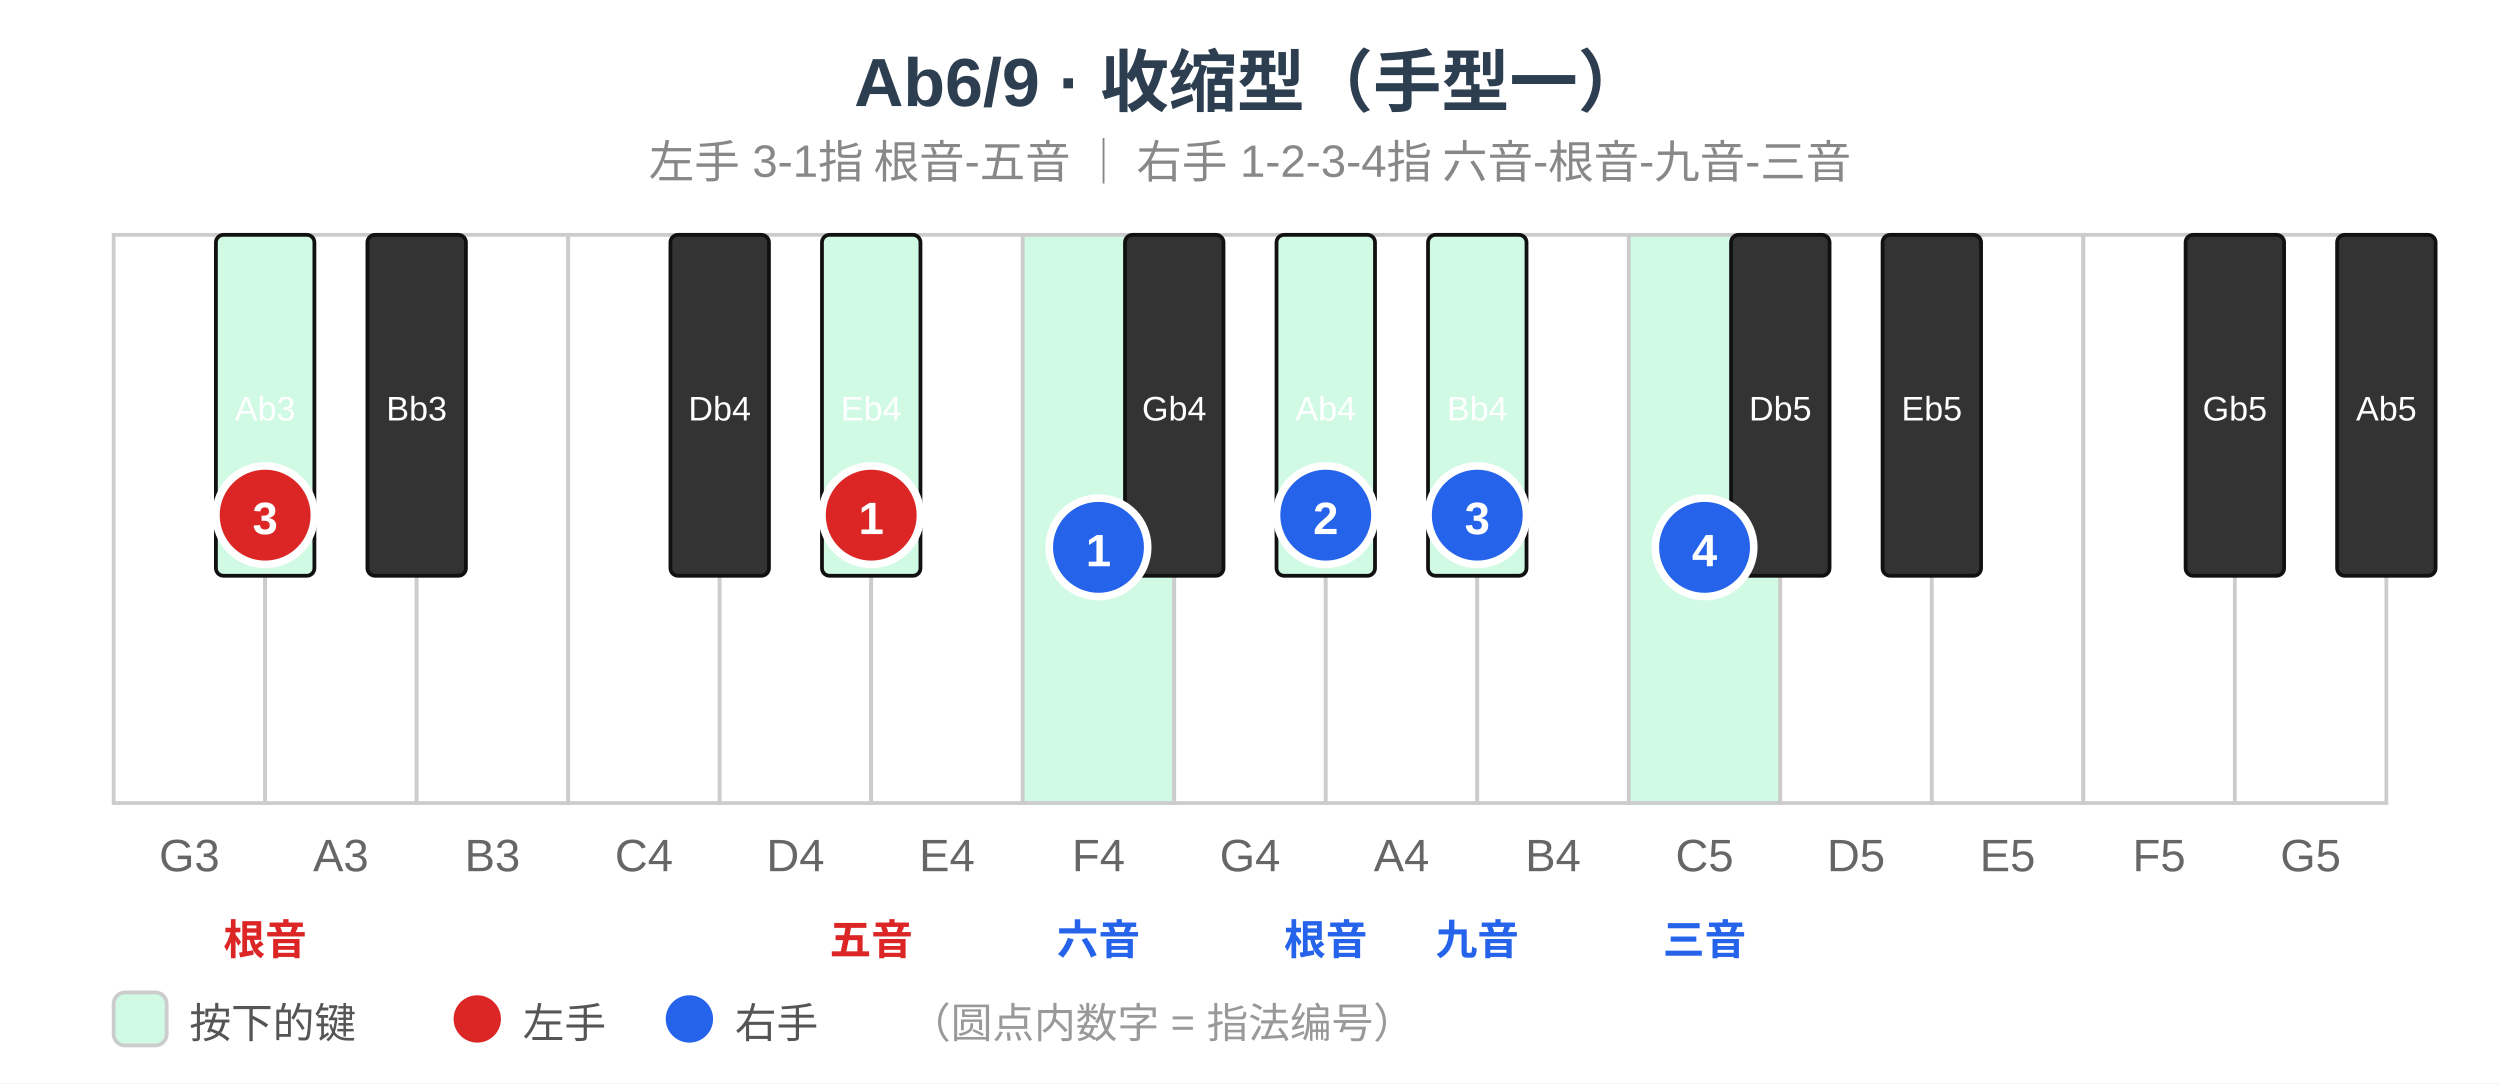
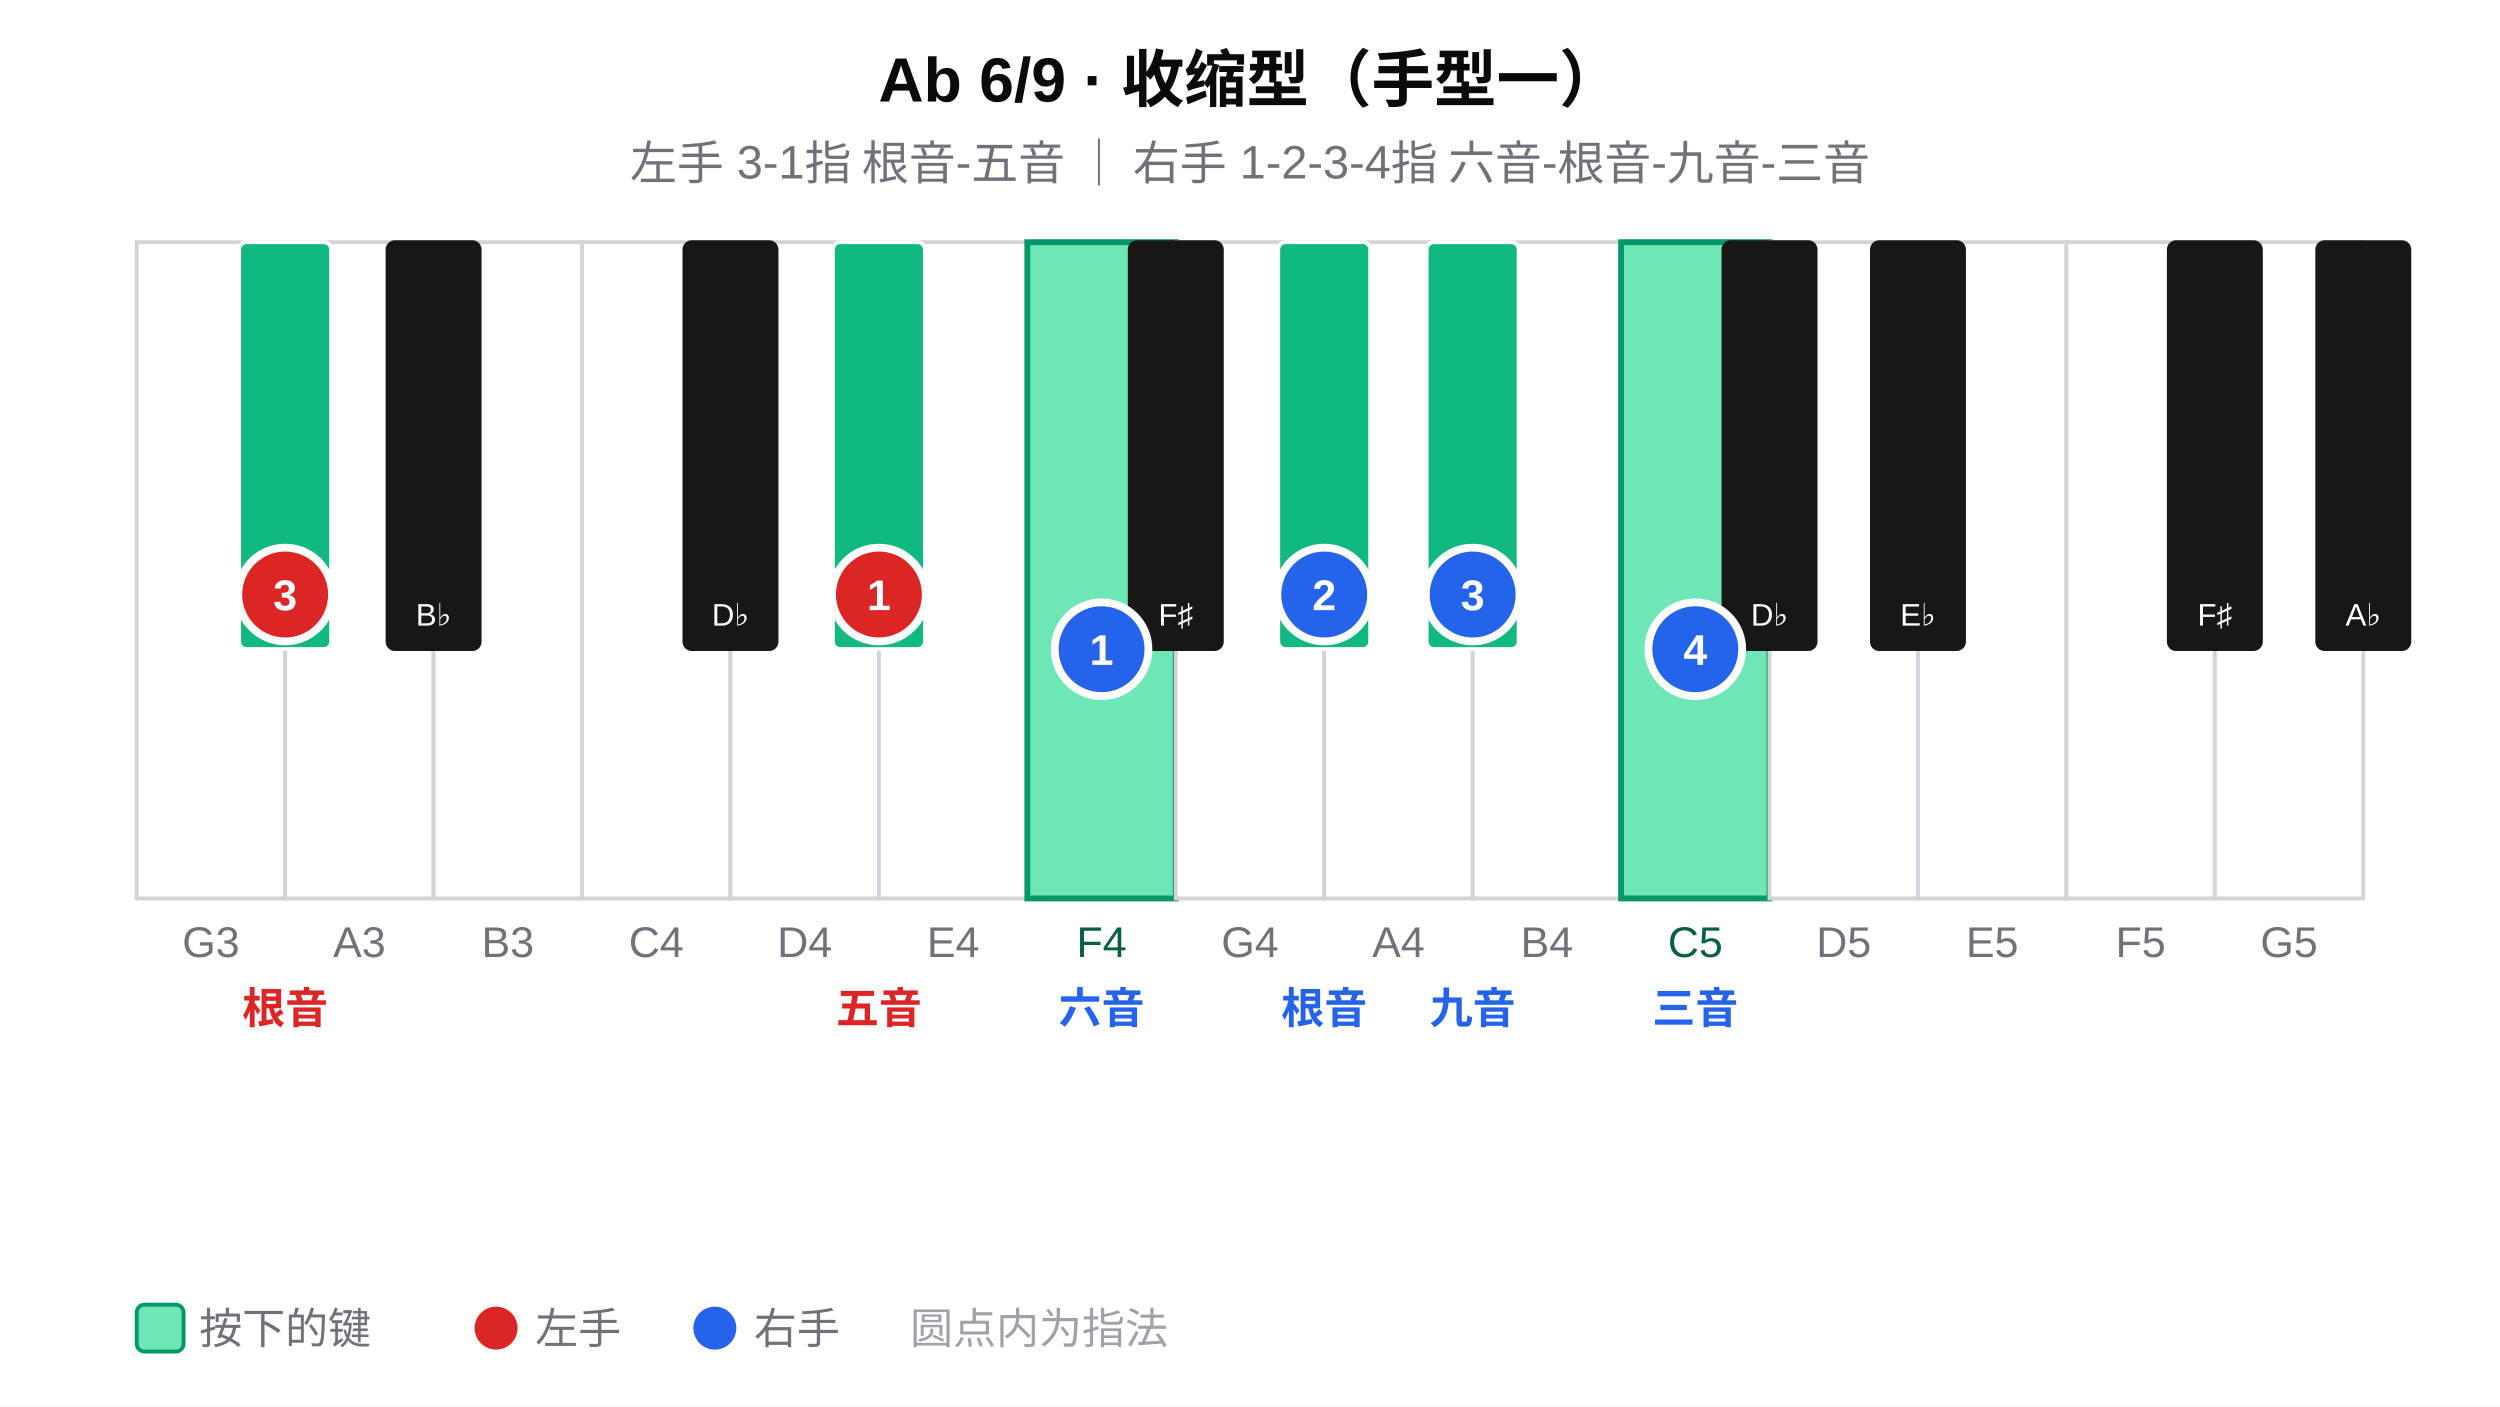
- <svg xmlns="http://www.w3.org/2000/svg" viewBox="0 0 660 286" width="660" height="286">
-   <rect width="660" height="286" fill="#ffffff" />
-   <text x="330.0" y="28" text-anchor="middle" font-family="Arial,sans-serif" font-size="18" font-weight="bold" fill="#2c3e50">Ab6/9 · 收缩型（手型一）</text>
-   <text x="330.0" y="47" text-anchor="middle" font-family="Arial,sans-serif" font-size="12" fill="#888">左手 3-1指 根音-五音 ｜ 右手 1-2-3-4指 六音-根音-九音-三音</text>
-   <rect x="30.0" y="62" width="40" height="150" fill="white" stroke="#ccc" stroke-width="1" />
-   <text x="50.0" y="230" text-anchor="middle" font-family="Arial,sans-serif" font-size="12" fill="#666">G3</text>
-   <rect x="70.0" y="62" width="40" height="150" fill="white" stroke="#ccc" stroke-width="1" />
-   <text x="90.0" y="230" text-anchor="middle" font-family="Arial,sans-serif" font-size="12" fill="#666">A3</text>
-   <rect x="110.0" y="62" width="40" height="150" fill="white" stroke="#ccc" stroke-width="1" />
-   <text x="130.0" y="230" text-anchor="middle" font-family="Arial,sans-serif" font-size="12" fill="#666">B3</text>
-   <rect x="150.0" y="62" width="40" height="150" fill="white" stroke="#ccc" stroke-width="1" />
-   <text x="170.0" y="230" text-anchor="middle" font-family="Arial,sans-serif" font-size="12" fill="#666">C4</text>
-   <rect x="190.0" y="62" width="40" height="150" fill="white" stroke="#ccc" stroke-width="1" />
-   <text x="210.0" y="230" text-anchor="middle" font-family="Arial,sans-serif" font-size="12" fill="#666">D4</text>
-   <rect x="230.0" y="62" width="40" height="150" fill="white" stroke="#ccc" stroke-width="1" />
-   <text x="250.0" y="230" text-anchor="middle" font-family="Arial,sans-serif" font-size="12" fill="#666">E4</text>
-   <rect x="270.0" y="62" width="40" height="150" fill="#d1fae5" stroke="#ccc" stroke-width="1" />
-   <text x="290.0" y="230" text-anchor="middle" font-family="Arial,sans-serif" font-size="12" fill="#666">F4</text>
-   <rect x="310.0" y="62" width="40" height="150" fill="white" stroke="#ccc" stroke-width="1" />
-   <text x="330.0" y="230" text-anchor="middle" font-family="Arial,sans-serif" font-size="12" fill="#666">G4</text>
-   <rect x="350.0" y="62" width="40" height="150" fill="white" stroke="#ccc" stroke-width="1" />
-   <text x="370.0" y="230" text-anchor="middle" font-family="Arial,sans-serif" font-size="12" fill="#666">A4</text>
-   <rect x="390.0" y="62" width="40" height="150" fill="white" stroke="#ccc" stroke-width="1" />
-   <text x="410.0" y="230" text-anchor="middle" font-family="Arial,sans-serif" font-size="12" fill="#666">B4</text>
-   <rect x="430.0" y="62" width="40" height="150" fill="#d1fae5" stroke="#ccc" stroke-width="1" />
-   <text x="450.0" y="230" text-anchor="middle" font-family="Arial,sans-serif" font-size="12" fill="#666">C5</text>
-   <rect x="470.0" y="62" width="40" height="150" fill="white" stroke="#ccc" stroke-width="1" />
-   <text x="490.0" y="230" text-anchor="middle" font-family="Arial,sans-serif" font-size="12" fill="#666">D5</text>
-   <rect x="510.0" y="62" width="40" height="150" fill="white" stroke="#ccc" stroke-width="1" />
-   <text x="530.0" y="230" text-anchor="middle" font-family="Arial,sans-serif" font-size="12" fill="#666">E5</text>
-   <rect x="550.0" y="62" width="40" height="150" fill="white" stroke="#ccc" stroke-width="1" />
-   <text x="570.0" y="230" text-anchor="middle" font-family="Arial,sans-serif" font-size="12" fill="#666">F5</text>
-   <rect x="590.0" y="62" width="40" height="150" fill="white" stroke="#ccc" stroke-width="1" />
-   <text x="610.0" y="230" text-anchor="middle" font-family="Arial,sans-serif" font-size="12" fill="#666">G5</text>
-   <rect x="57.0" y="62" width="26" height="90" fill="#d1fae5" stroke="#111" stroke-width="1" rx="2" />
-   <text x="70.0" y="111.0" text-anchor="middle" font-family="Arial,sans-serif" font-size="9" fill="#fff">Ab3</text>
-   <rect x="97.0" y="62" width="26" height="90" fill="#333" stroke="#111" stroke-width="1" rx="2" />
-   <text x="110.0" y="111.0" text-anchor="middle" font-family="Arial,sans-serif" font-size="9" fill="#fff">Bb3</text>
-   <rect x="177.0" y="62" width="26" height="90" fill="#333" stroke="#111" stroke-width="1" rx="2" />
-   <text x="190.0" y="111.0" text-anchor="middle" font-family="Arial,sans-serif" font-size="9" fill="#fff">Db4</text>
-   <rect x="217.0" y="62" width="26" height="90" fill="#d1fae5" stroke="#111" stroke-width="1" rx="2" />
-   <text x="230.0" y="111.0" text-anchor="middle" font-family="Arial,sans-serif" font-size="9" fill="#fff">Eb4</text>
-   <rect x="297.0" y="62" width="26" height="90" fill="#333" stroke="#111" stroke-width="1" rx="2" />
-   <text x="310.0" y="111.0" text-anchor="middle" font-family="Arial,sans-serif" font-size="9" fill="#fff">Gb4</text>
-   <rect x="337.0" y="62" width="26" height="90" fill="#d1fae5" stroke="#111" stroke-width="1" rx="2" />
-   <text x="350.0" y="111.0" text-anchor="middle" font-family="Arial,sans-serif" font-size="9" fill="#fff">Ab4</text>
-   <rect x="377.0" y="62" width="26" height="90" fill="#d1fae5" stroke="#111" stroke-width="1" rx="2" />
-   <text x="390.0" y="111.0" text-anchor="middle" font-family="Arial,sans-serif" font-size="9" fill="#fff">Bb4</text>
-   <rect x="457.0" y="62" width="26" height="90" fill="#333" stroke="#111" stroke-width="1" rx="2" />
-   <text x="470.0" y="111.0" text-anchor="middle" font-family="Arial,sans-serif" font-size="9" fill="#fff">Db5</text>
-   <rect x="497.0" y="62" width="26" height="90" fill="#333" stroke="#111" stroke-width="1" rx="2" />
-   <text x="510.0" y="111.0" text-anchor="middle" font-family="Arial,sans-serif" font-size="9" fill="#fff">Eb5</text>
-   <rect x="577.0" y="62" width="26" height="90" fill="#333" stroke="#111" stroke-width="1" rx="2" />
-   <text x="590.0" y="111.0" text-anchor="middle" font-family="Arial,sans-serif" font-size="9" fill="#fff">Gb5</text>
-   <rect x="617.0" y="62" width="26" height="90" fill="#333" stroke="#111" stroke-width="1" rx="2" />
-   <text x="630.0" y="111.0" text-anchor="middle" font-family="Arial,sans-serif" font-size="9" fill="#fff">Ab5</text>
-   <circle cx="70.0" cy="136.0" r="13" fill="#dc2626" stroke="white" stroke-width="2" />
-   <text x="70.0" y="141.0" text-anchor="middle" font-family="Arial,sans-serif" font-size="12" font-weight="bold" fill="white">3</text>
-   <text x="70.0" y="252" text-anchor="middle" font-family="Arial,sans-serif" font-size="11" font-weight="bold" fill="#dc2626">根音</text>
-   <circle cx="230.0" cy="136.0" r="13" fill="#dc2626" stroke="white" stroke-width="2" />
-   <text x="230.0" y="141.0" text-anchor="middle" font-family="Arial,sans-serif" font-size="12" font-weight="bold" fill="white">1</text>
-   <text x="230.0" y="252" text-anchor="middle" font-family="Arial,sans-serif" font-size="11" font-weight="bold" fill="#dc2626">五音</text>
-   <circle cx="290.0" cy="144.5" r="13" fill="#2563eb" stroke="white" stroke-width="2" />
-   <text x="290.0" y="149.5" text-anchor="middle" font-family="Arial,sans-serif" font-size="12" font-weight="bold" fill="white">1</text>
-   <text x="290.0" y="252" text-anchor="middle" font-family="Arial,sans-serif" font-size="11" font-weight="bold" fill="#2563eb">六音</text>
-   <circle cx="350.0" cy="136.0" r="13" fill="#2563eb" stroke="white" stroke-width="2" />
-   <text x="350.0" y="141.0" text-anchor="middle" font-family="Arial,sans-serif" font-size="12" font-weight="bold" fill="white">2</text>
-   <text x="350.0" y="252" text-anchor="middle" font-family="Arial,sans-serif" font-size="11" font-weight="bold" fill="#2563eb">根音</text>
-   <circle cx="390.0" cy="136.0" r="13" fill="#2563eb" stroke="white" stroke-width="2" />
-   <text x="390.0" y="141.0" text-anchor="middle" font-family="Arial,sans-serif" font-size="12" font-weight="bold" fill="white">3</text>
-   <text x="390.0" y="252" text-anchor="middle" font-family="Arial,sans-serif" font-size="11" font-weight="bold" fill="#2563eb">九音</text>
-   <circle cx="450.0" cy="144.5" r="13" fill="#2563eb" stroke="white" stroke-width="2" />
-   <text x="450.0" y="149.5" text-anchor="middle" font-family="Arial,sans-serif" font-size="12" font-weight="bold" fill="white">4</text>
-   <text x="450.0" y="252" text-anchor="middle" font-family="Arial,sans-serif" font-size="11" font-weight="bold" fill="#2563eb">三音</text>
-   <rect x="30.0" y="262" width="14" height="14" rx="3" fill="#d1fae5" stroke="#ccc" stroke-width="1" />
-   <text x="50.0" y="274" font-family="Arial,sans-serif" font-size="11" fill="#555">按下的键</text>
-   <circle cx="126.0" cy="269" r="7" fill="#dc2626" stroke="white" stroke-width="1.5" />
-   <text x="138.0" y="274" font-family="Arial,sans-serif" font-size="11" fill="#555">左手</text>
-   <circle cx="182.0" cy="269" r="7" fill="#2563eb" stroke="white" stroke-width="1.5" />
-   <text x="194.0" y="274" font-family="Arial,sans-serif" font-size="11" fill="#555">右手</text>
-   <text x="240.0" y="274" font-family="Arial,sans-serif" font-size="11" fill="#999">（圆点内数字 = 指法编号）</text>
+ <svg xmlns="http://www.w3.org/2000/svg" viewBox="0 0 640 360" width="640" height="360">
+   <rect width="640" height="360" fill="#FFFFFF" />
+   <text x="320.0" y="26" text-anchor="middle" font-family="Arial, Helvetica, sans-serif" font-size="16" font-weight="bold" fill="#0A0A0A">Ab 6/9 · 收缩型（手型一）</text>
+   <text x="320.0" y="46" text-anchor="middle" font-family="Arial, Helvetica, sans-serif" font-size="12" fill="#71717A">左手 3-1指 根音-五音 ｜ 右手 1-2-3-4指 六音-根音-九音-三音</text>
+   <rect x="35.00" y="62.00" width="38.00" height="168.00" rx="0" ry="0" fill="#FFFFFF" stroke="#D4D4D8" stroke-width="1" />
+   <text x="54.00" y="245.00" text-anchor="middle" font-family="Arial, Helvetica, sans-serif" font-size="11" fill="#71717A">G3</text>
+   <rect x="73.00" y="62.00" width="38.00" height="168.00" rx="0" ry="0" fill="#FFFFFF" stroke="#D4D4D8" stroke-width="1" />
+   <text x="92.00" y="245.00" text-anchor="middle" font-family="Arial, Helvetica, sans-serif" font-size="11" fill="#71717A">A3</text>
+   <rect x="111.00" y="62.00" width="38.00" height="168.00" rx="0" ry="0" fill="#FFFFFF" stroke="#D4D4D8" stroke-width="1" />
+   <text x="130.00" y="245.00" text-anchor="middle" font-family="Arial, Helvetica, sans-serif" font-size="11" fill="#71717A">B3</text>
+   <rect x="149.00" y="62.00" width="38.00" height="168.00" rx="0" ry="0" fill="#FFFFFF" stroke="#D4D4D8" stroke-width="1" />
+   <text x="168.00" y="245.00" text-anchor="middle" font-family="Arial, Helvetica, sans-serif" font-size="11" fill="#71717A">C4</text>
+   <rect x="187.00" y="62.00" width="38.00" height="168.00" rx="0" ry="0" fill="#FFFFFF" stroke="#D4D4D8" stroke-width="1" />
+   <text x="206.00" y="245.00" text-anchor="middle" font-family="Arial, Helvetica, sans-serif" font-size="11" fill="#71717A">D4</text>
+   <rect x="225.00" y="62.00" width="38.00" height="168.00" rx="0" ry="0" fill="#FFFFFF" stroke="#D4D4D8" stroke-width="1" />
+   <text x="244.00" y="245.00" text-anchor="middle" font-family="Arial, Helvetica, sans-serif" font-size="11" fill="#71717A">E4</text>
+   <rect x="263.00" y="62.00" width="38.00" height="168.00" rx="0" ry="0" fill="#6EE7B7" stroke="#059669" stroke-width="1.5" />
+   <text x="282.00" y="245.00" text-anchor="middle" font-family="Arial, Helvetica, sans-serif" font-size="11" fill="#065F46">F4</text>
+   <rect x="301.00" y="62.00" width="38.00" height="168.00" rx="0" ry="0" fill="#FFFFFF" stroke="#D4D4D8" stroke-width="1" />
+   <text x="320.00" y="245.00" text-anchor="middle" font-family="Arial, Helvetica, sans-serif" font-size="11" fill="#71717A">G4</text>
+   <rect x="339.00" y="62.00" width="38.00" height="168.00" rx="0" ry="0" fill="#FFFFFF" stroke="#D4D4D8" stroke-width="1" />
+   <text x="358.00" y="245.00" text-anchor="middle" font-family="Arial, Helvetica, sans-serif" font-size="11" fill="#71717A">A4</text>
+   <rect x="377.00" y="62.00" width="38.00" height="168.00" rx="0" ry="0" fill="#FFFFFF" stroke="#D4D4D8" stroke-width="1" />
+   <text x="396.00" y="245.00" text-anchor="middle" font-family="Arial, Helvetica, sans-serif" font-size="11" fill="#71717A">B4</text>
+   <rect x="415.00" y="62.00" width="38.00" height="168.00" rx="0" ry="0" fill="#6EE7B7" stroke="#059669" stroke-width="1.5" />
+   <text x="434.00" y="245.00" text-anchor="middle" font-family="Arial, Helvetica, sans-serif" font-size="11" fill="#065F46">C5</text>
+   <rect x="453.00" y="62.00" width="38.00" height="168.00" rx="0" ry="0" fill="#FFFFFF" stroke="#D4D4D8" stroke-width="1" />
+   <text x="472.00" y="245.00" text-anchor="middle" font-family="Arial, Helvetica, sans-serif" font-size="11" fill="#71717A">D5</text>
+   <rect x="491.00" y="62.00" width="38.00" height="168.00" rx="0" ry="0" fill="#FFFFFF" stroke="#D4D4D8" stroke-width="1" />
+   <text x="510.00" y="245.00" text-anchor="middle" font-family="Arial, Helvetica, sans-serif" font-size="11" fill="#71717A">E5</text>
+   <rect x="529.00" y="62.00" width="38.00" height="168.00" rx="0" ry="0" fill="#FFFFFF" stroke="#D4D4D8" stroke-width="1" />
+   <text x="548.00" y="245.00" text-anchor="middle" font-family="Arial, Helvetica, sans-serif" font-size="11" fill="#71717A">F5</text>
+   <rect x="567.00" y="62.00" width="38.00" height="168.00" rx="0" ry="0" fill="#FFFFFF" stroke="#D4D4D8" stroke-width="1" />
+   <text x="586.00" y="245.00" text-anchor="middle" font-family="Arial, Helvetica, sans-serif" font-size="11" fill="#71717A">G5</text>
+   <rect x="61.22" y="62.00" width="23.56" height="104.16" rx="1.88" fill="#10B981" stroke="#FFFFFF" stroke-width="1" />
+   <text x="73.00" y="160.16" text-anchor="middle" font-family="Arial, Helvetica, sans-serif" font-size="8" fill="#FFFFFF">A♭</text>
+   <rect x="99.22" y="62.00" width="23.56" height="104.16" rx="1.88" fill="#171717" stroke="#171717" stroke-width="1" />
+   <text x="111.00" y="160.16" text-anchor="middle" font-family="Arial, Helvetica, sans-serif" font-size="8" fill="#FFFFFF">B♭</text>
+   <rect x="175.22" y="62.00" width="23.56" height="104.16" rx="1.88" fill="#171717" stroke="#171717" stroke-width="1" />
+   <text x="187.00" y="160.16" text-anchor="middle" font-family="Arial, Helvetica, sans-serif" font-size="8" fill="#FFFFFF">D♭</text>
+   <rect x="213.22" y="62.00" width="23.56" height="104.16" rx="1.88" fill="#10B981" stroke="#FFFFFF" stroke-width="1" />
+   <text x="225.00" y="160.16" text-anchor="middle" font-family="Arial, Helvetica, sans-serif" font-size="8" fill="#FFFFFF">E♭</text>
+   <rect x="289.22" y="62.00" width="23.56" height="104.16" rx="1.88" fill="#171717" stroke="#171717" stroke-width="1" />
+   <text x="301.00" y="160.16" text-anchor="middle" font-family="Arial, Helvetica, sans-serif" font-size="8" fill="#FFFFFF">F♯</text>
+   <rect x="327.22" y="62.00" width="23.56" height="104.16" rx="1.88" fill="#10B981" stroke="#FFFFFF" stroke-width="1" />
+   <text x="339.00" y="160.16" text-anchor="middle" font-family="Arial, Helvetica, sans-serif" font-size="8" fill="#FFFFFF">A♭</text>
+   <rect x="365.22" y="62.00" width="23.56" height="104.16" rx="1.88" fill="#10B981" stroke="#FFFFFF" stroke-width="1" />
+   <text x="377.00" y="160.16" text-anchor="middle" font-family="Arial, Helvetica, sans-serif" font-size="8" fill="#FFFFFF">B♭</text>
+   <rect x="441.22" y="62.00" width="23.56" height="104.16" rx="1.88" fill="#171717" stroke="#171717" stroke-width="1" />
+   <text x="453.00" y="160.16" text-anchor="middle" font-family="Arial, Helvetica, sans-serif" font-size="8" fill="#FFFFFF">D♭</text>
+   <rect x="479.22" y="62.00" width="23.56" height="104.16" rx="1.88" fill="#171717" stroke="#171717" stroke-width="1" />
+   <text x="491.00" y="160.16" text-anchor="middle" font-family="Arial, Helvetica, sans-serif" font-size="8" fill="#FFFFFF">E♭</text>
+   <rect x="555.22" y="62.00" width="23.56" height="104.16" rx="1.88" fill="#171717" stroke="#171717" stroke-width="1" />
+   <text x="567.00" y="160.16" text-anchor="middle" font-family="Arial, Helvetica, sans-serif" font-size="8" fill="#FFFFFF">F♯</text>
+   <rect x="593.22" y="62.00" width="23.56" height="104.16" rx="1.88" fill="#171717" stroke="#171717" stroke-width="1" />
+   <text x="605.00" y="160.16" text-anchor="middle" font-family="Arial, Helvetica, sans-serif" font-size="8" fill="#FFFFFF">A♭</text>
+   <circle cx="73.0" cy="152.2" r="12" fill="#DC2626" stroke="#FFFFFF" stroke-width="2" />
+   <text x="73.0" y="156.2" text-anchor="middle" font-family="Arial, Helvetica, sans-serif" font-size="11" font-weight="bold" fill="#FFFFFF">3</text>
+   <text x="73.0" y="262" text-anchor="middle" font-family="Arial, Helvetica, sans-serif" font-size="11" font-weight="bold" fill="#DC2626">根音</text>
+   <circle cx="225.0" cy="152.2" r="12" fill="#DC2626" stroke="#FFFFFF" stroke-width="2" />
+   <text x="225.0" y="156.2" text-anchor="middle" font-family="Arial, Helvetica, sans-serif" font-size="11" font-weight="bold" fill="#FFFFFF">1</text>
+   <text x="225.0" y="262" text-anchor="middle" font-family="Arial, Helvetica, sans-serif" font-size="11" font-weight="bold" fill="#DC2626">五音</text>
+   <circle cx="282.0" cy="166.2" r="12" fill="#2563EB" stroke="#FFFFFF" stroke-width="2" />
+   <text x="282.0" y="170.2" text-anchor="middle" font-family="Arial, Helvetica, sans-serif" font-size="11" font-weight="bold" fill="#FFFFFF">1</text>
+   <text x="282.0" y="262" text-anchor="middle" font-family="Arial, Helvetica, sans-serif" font-size="11" font-weight="bold" fill="#2563EB">六音</text>
+   <circle cx="339.0" cy="152.2" r="12" fill="#2563EB" stroke="#FFFFFF" stroke-width="2" />
+   <text x="339.0" y="156.2" text-anchor="middle" font-family="Arial, Helvetica, sans-serif" font-size="11" font-weight="bold" fill="#FFFFFF">2</text>
+   <text x="339.0" y="262" text-anchor="middle" font-family="Arial, Helvetica, sans-serif" font-size="11" font-weight="bold" fill="#2563EB">根音</text>
+   <circle cx="377.0" cy="152.2" r="12" fill="#2563EB" stroke="#FFFFFF" stroke-width="2" />
+   <text x="377.0" y="156.2" text-anchor="middle" font-family="Arial, Helvetica, sans-serif" font-size="11" font-weight="bold" fill="#FFFFFF">3</text>
+   <text x="377.0" y="262" text-anchor="middle" font-family="Arial, Helvetica, sans-serif" font-size="11" font-weight="bold" fill="#2563EB">九音</text>
+   <circle cx="434.0" cy="166.2" r="12" fill="#2563EB" stroke="#FFFFFF" stroke-width="2" />
+   <text x="434.0" y="170.2" text-anchor="middle" font-family="Arial, Helvetica, sans-serif" font-size="11" font-weight="bold" fill="#FFFFFF">4</text>
+   <text x="434.0" y="262" text-anchor="middle" font-family="Arial, Helvetica, sans-serif" font-size="11" font-weight="bold" fill="#2563EB">三音</text>
+   <rect x="35.0" y="334" width="12" height="12" rx="2" fill="#6EE7B7" stroke="#059669" stroke-width="1" />
+   <text x="51.0" y="344" font-family="Arial, Helvetica, sans-serif" font-size="11" fill="#71717A">按下的键</text>
+   <circle cx="127.0" cy="340" r="6" fill="#DC2626" stroke="#FFFFFF" stroke-width="1" />
+   <text x="137.0" y="344" font-family="Arial, Helvetica, sans-serif" font-size="11" fill="#71717A">左手</text>
+   <circle cx="183.0" cy="340" r="6" fill="#2563EB" stroke="#FFFFFF" stroke-width="1" />
+   <text x="193.0" y="344" font-family="Arial, Helvetica, sans-serif" font-size="11" fill="#71717A">右手</text>
+   <text x="233.0" y="344" font-family="Arial, Helvetica, sans-serif" font-size="11" fill="#A1A1AA">圆点内为指法</text>
</svg>
